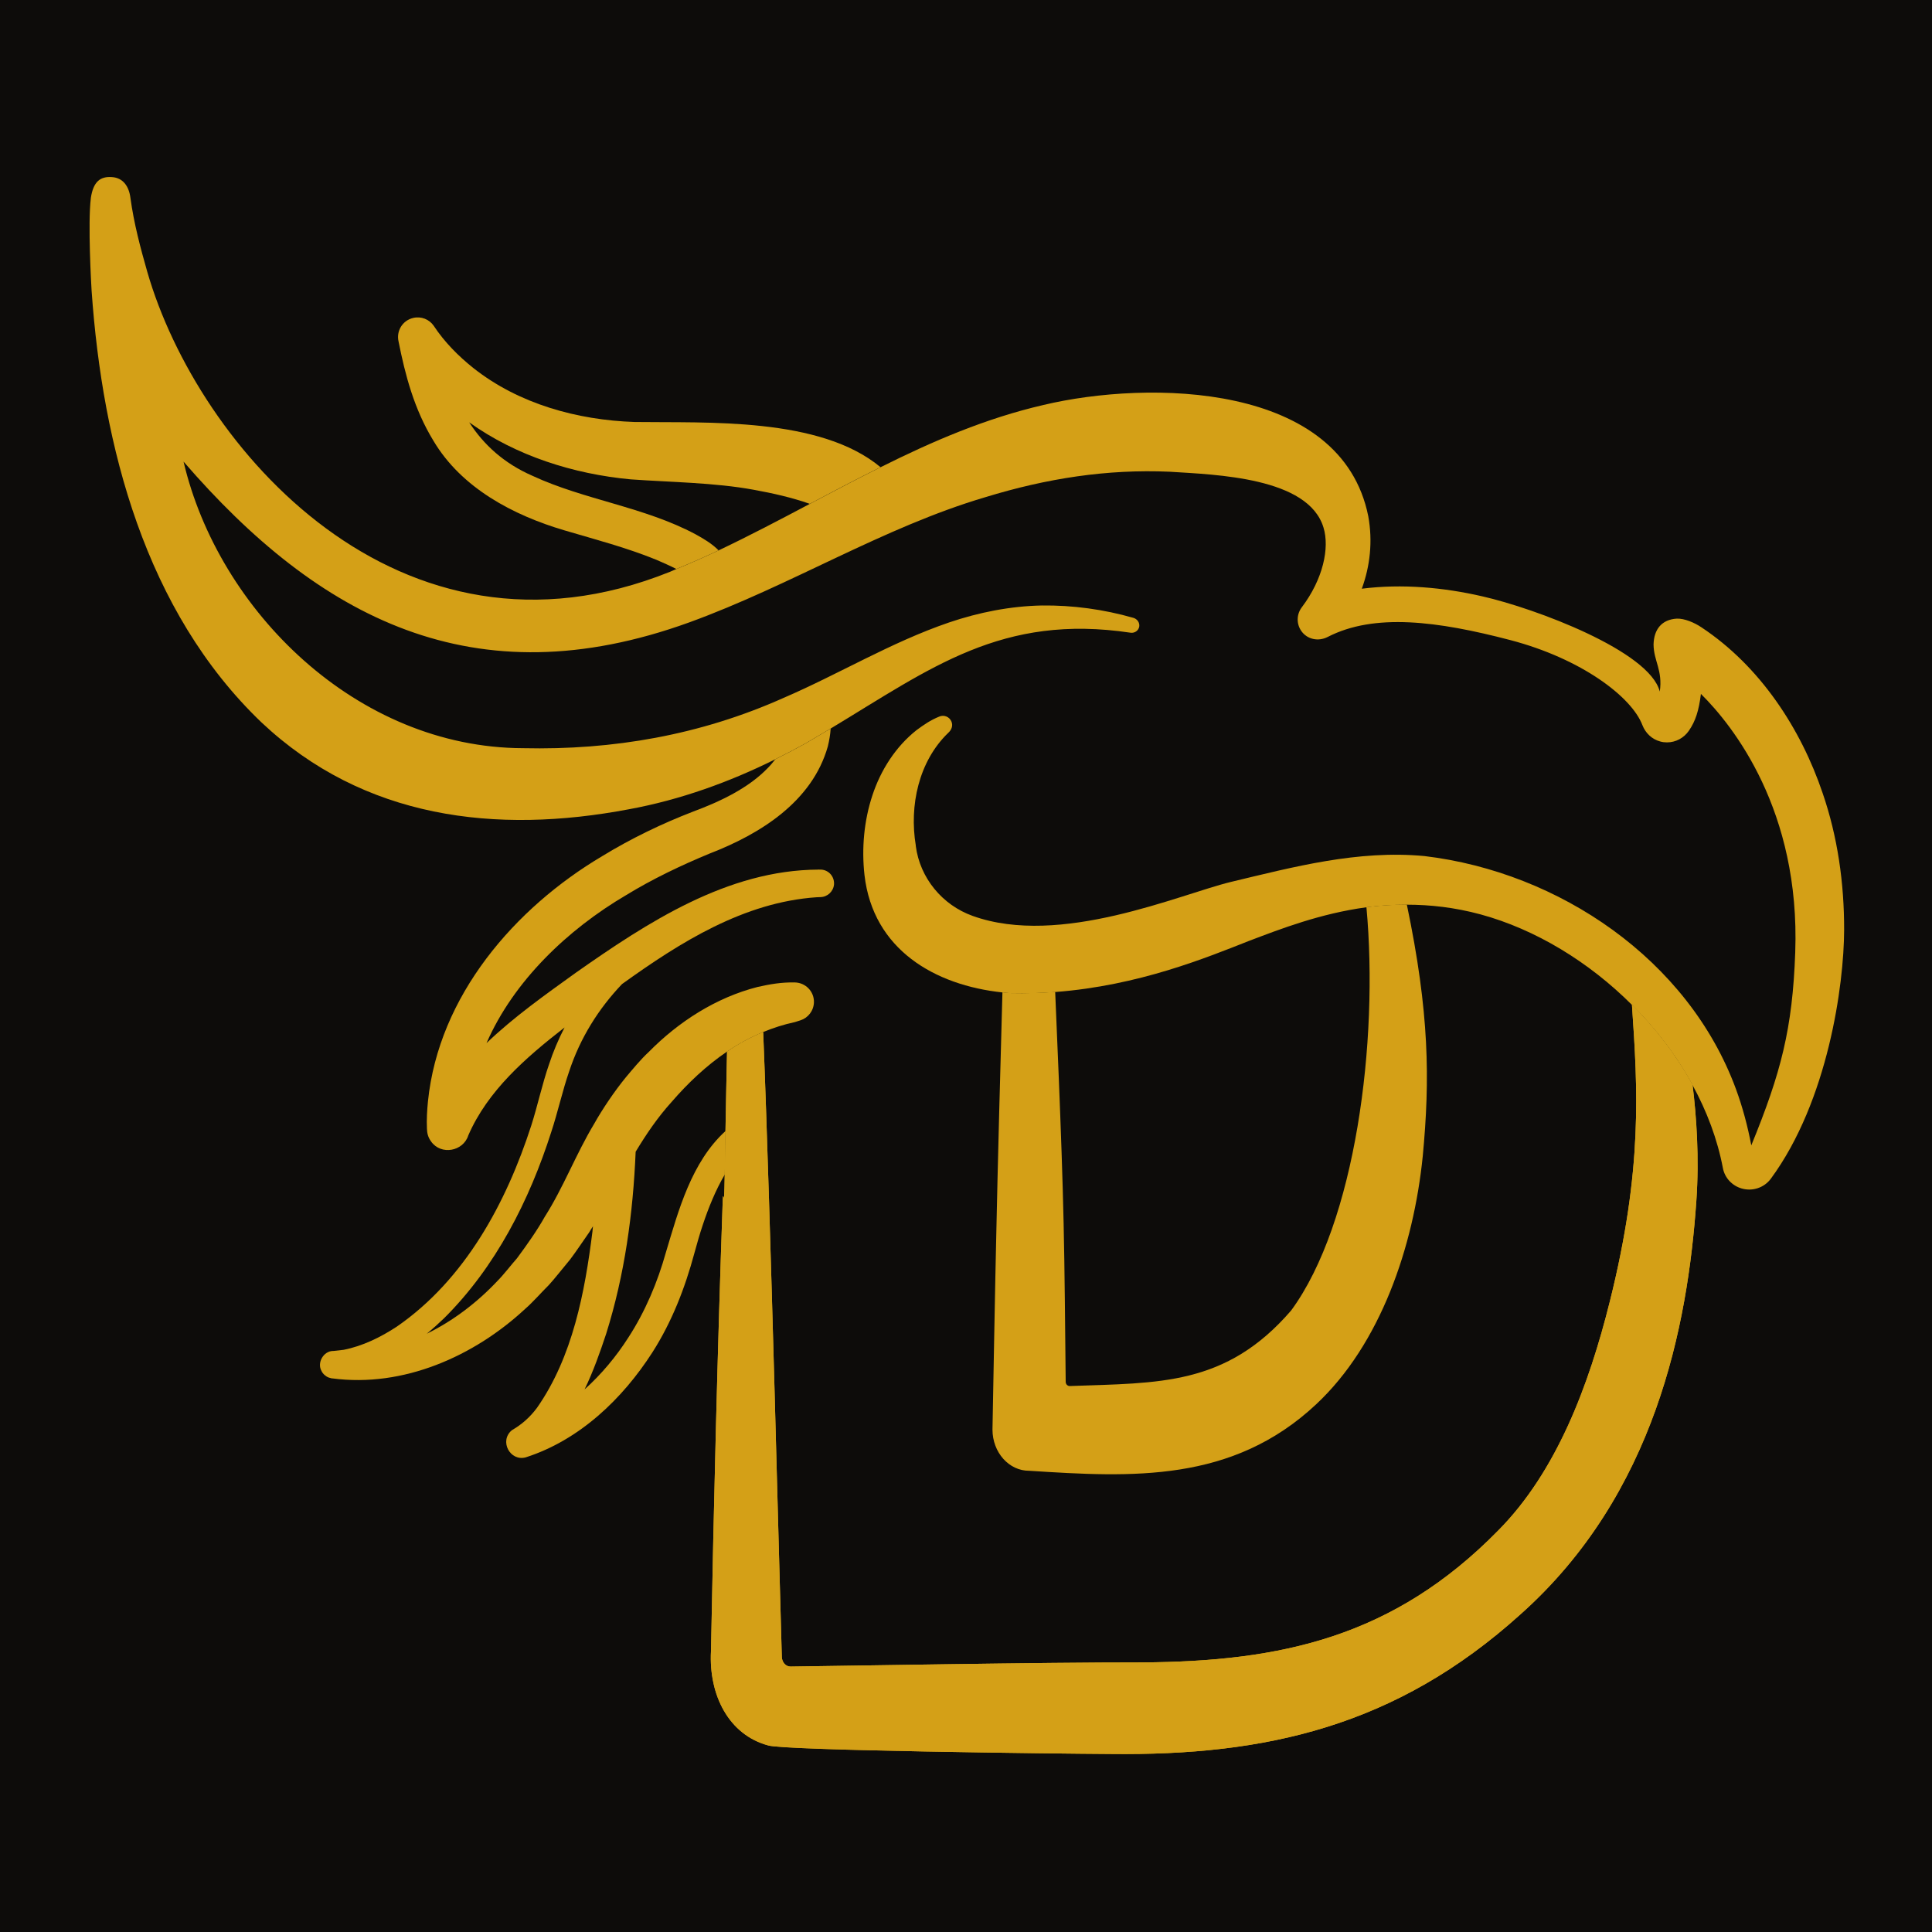
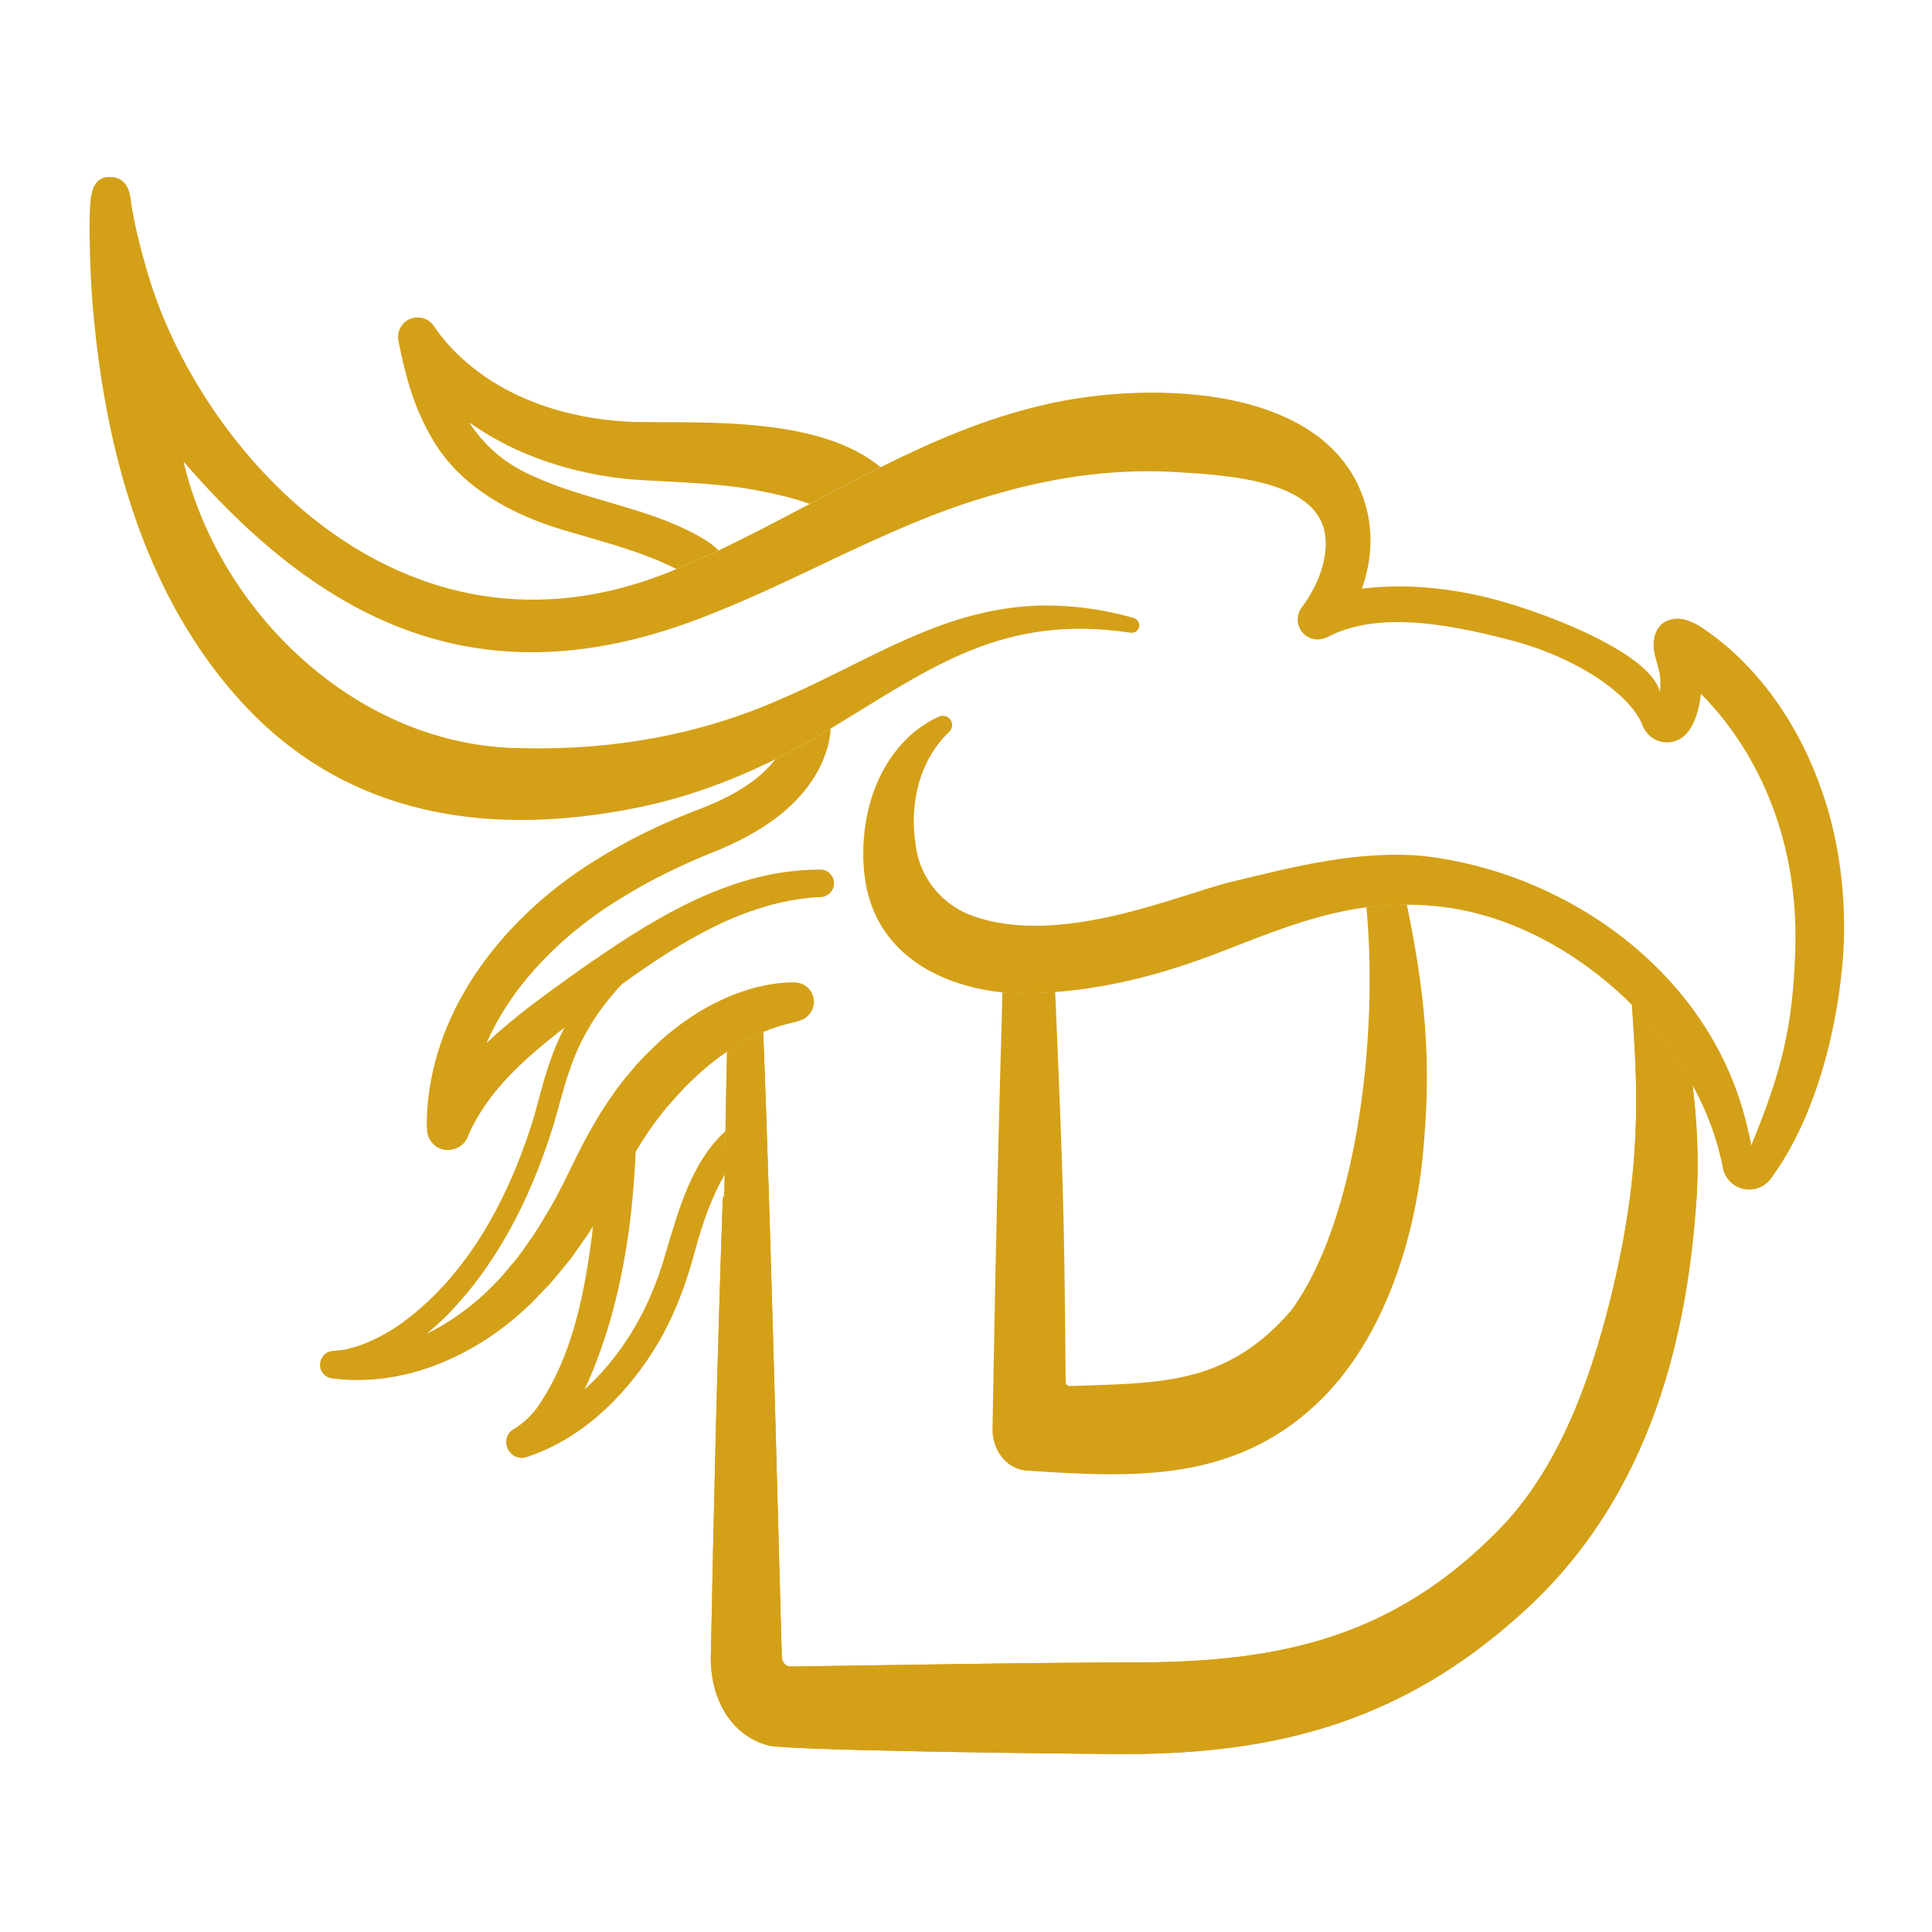
<svg xmlns="http://www.w3.org/2000/svg" viewBox="30.69 11.08 456 456" fill="#D4A017" role="img" aria-label="Djaunt">
-   <rect x="30.69" y="11.08" width="456" height="456" fill="#0D0C0A" />
  <g>
    <g>
      <path d="M444.83,286.32c0-0.02-0.02-0.05-0.02-0.08C444.82,286.33,444.84,286.4,444.83,286.32z" />
      <path d="M187.88,306.6c-1.99,7.13-4.89,14.01-8.87,20.15c-2.84,4.46-6.39,8.72-10.34,12.26c2.08-4.31,3.67-8.84,5.08-13.09    c4.4-14.01,6.36-28.47,6.97-43c2.51-4.16,5.23-8.17,8.5-11.77c3.85-4.46,8.23-8.59,13.06-11.86c2.69-1.84,5.54-3.36,8.53-4.62    c2.38-0.98,4.89-1.8,7.49-2.35l1.35-0.43c1.77-0.58,3.09-2.23,3.15-4.25c0.06-2.54-1.96-4.62-4.5-4.68    c-3.21-0.06-5.81,0.4-8.81,1.07c-9.82,2.51-18.65,8.2-25.69,15.35c-1.86,1.71-3.79,4.07-5.41,5.99c-2.6,3.18-5.47,7.4-7.46,10.95    c-4.31,7.16-7.25,15.02-11.65,21.93c-1.8,3.24-4.37,6.85-6.57,9.82c-1.44,1.62-3.09,3.82-4.59,5.32    c-4.74,5.05-10.43,9.42-16.7,12.48c1.44-1.19,2.81-2.42,4.13-3.7c12.14-12.08,20.09-27.77,25.26-43.94    c1.5-4.53,2.66-9.79,4.22-14.28c2.6-7.89,6.94-14.8,12.48-20.61c13.79-9.91,28.78-19.33,45.96-20.49c0.27,0,0.55-0.03,0.86-0.03    c1.65-0.03,3.06-1.32,3.21-3c0.12-1.8-1.19-3.36-3-3.49h-0.52v-0.03c-0.06,0-0.12,0.03-0.18,0.03    c-21.44,0.09-40.31,12.45-57.25,24.34c-7,5.05-14.56,10.37-21.07,16.61c6.42-14.71,19.21-26.85,32.94-34.92    c6.24-3.82,13.03-7.06,19.79-9.85c11.8-4.56,24.13-12.17,27.83-25.26c0.34-1.41,0.58-2.78,0.67-4.22    c-1.9,1.13-3.85,2.29-5.84,3.46c-2.35,1.31-4.77,2.57-7.22,3.79c-0.55,0.7-1.1,1.38-1.71,1.99c-4.59,4.83-11.35,8.01-17.71,10.37    c-7.37,2.84-14.65,6.36-21.41,10.49c-20.73,12.29-38.62,33-41.16,57.89c-0.21,2.14-0.34,4.28-0.24,6.48    c0.03,1.01,0.24,1.99,0.98,3c2.35,3.33,7.61,2.32,8.78-1.44c4.59-10.55,13.49-18.29,22.72-25.47c-1.44,2.78-2.69,5.72-3.67,8.72    c-1.59,4.56-2.72,9.85-4.19,14.43c-5.9,18.26-15.66,36.36-31.74,47.46c-3.82,2.51-8.07,4.59-12.54,5.47l-2.14,0.24l-0.27,0.03    h-0.12c-2.2,0.03-3.82,2.75-2.69,4.74c0.31,0.67,1.01,1.28,1.68,1.53c0.67,0.21,0.8,0.21,0.83,0.21h0.09    c16.67,2.2,33.39-5.2,45.44-16.39c1.84-1.59,3.85-3.91,5.59-5.63c1.16-1.22,3.95-4.77,5.05-6.06c1.53-2.02,3.06-4.37,4.53-6.45    c0.27-0.46,0.55-0.92,0.86-1.38c-0.06,0.4-0.09,0.8-0.12,1.19c-1.8,14.4-4.68,29.63-13.09,41.65c-1.68,2.26-3.61,3.95-5.93,5.29    c-3.06,2.54-0.43,7.4,3.24,6.42c12.72-4.07,22.87-13.82,29.91-24.77c4.62-7.22,7.71-15.23,9.91-23.39    c0.58-2.11,1.28-4.62,1.99-6.7c1.35-4.07,3.06-8.29,5.2-11.9c0.06-3.39,0.12-6.88,0.18-10.28    C193.87,285.35,190.81,296.85,187.88,306.6z M132.07,275.74l-0.03,0.06C132.06,275.76,131.97,275.98,132.07,275.74    c0-0.02,0.01-0.03,0.02-0.04C132.08,275.71,132.08,275.72,132.07,275.74z" />
      <path d="M132.04,275.8l0.03-0.06c0.01-0.01,0.01-0.03,0.02-0.04c-0.01,0.01-0.01,0.02-0.02,0.04    C131.97,275.98,132.06,275.76,132.04,275.8z" />
      <path d="M194.85,137.18c-12.14-6.48-26.21-8.1-38.47-13.79c-6.73-2.94-11.5-7.31-14.95-12.63c11.07,7.92,24.62,12.2,38.1,13.46    c9.36,0.67,19.82,0.76,29.02,2.45c4.56,0.83,9.05,1.84,13.27,3.33c5.54-2.94,11.1-5.87,16.7-8.65    c-14.28-11.9-40.95-10.43-58.07-10.67c-13.49-0.46-27.28-4.25-37.98-12.69c-3.61-2.87-6.88-6.18-9.42-10.03    c-1.04-1.5-2.94-2.29-4.83-1.84c-2.51,0.58-4.04,3.06-3.46,5.57c1.56,7.86,3.67,15.96,8.23,23.42    c6.64,11.19,18.87,17.58,30.86,21.13c7.55,2.23,14.65,4.07,21.77,6.97c1.59,0.7,3.18,1.38,4.71,2.17c3.36-1.38,6.67-2.84,9.97-4.4    C198.73,139.39,196.74,138.22,194.85,137.18z" />
      <path d="M410.66,318.22c-4.98,20-12.63,40.24-26.33,54.07c-24.77,25.26-51.34,30.95-84.07,31.16    c-23.18-0.03-72.48,0.86-82.96,0.98c-1.1,0.03-2.02-0.98-2.08-2.23c-0.46-14.4-2.63-103.88-4.4-147.52    c-3,1.25-5.84,2.78-8.53,4.62c-0.12,5.05-0.24,11.71-0.37,18.75c-0.06,3.39-0.12,6.88-0.18,10.28c-0.15,10.43-0.34,1.83-0.49,6.73    c-1.22,35.23-2.08,70.49-2.75,105.72c-0.55,10.37,4.19,19.75,13.49,22.26c3.49,1.19,68.41,1.96,80.85,2.02    c36.54,0.43,67.34-6.45,96.7-32.94c31.86-28.38,39.49-68.13,41.53-97.61c0.71-10.25,0.03-19.88-0.89-27.34    c-3.76-6.91-8.65-13.3-14.31-18.93C417.23,268.13,418.45,287.03,410.66,318.22z" />
      <path d="M460.87,198.25c-5.14-15.2-14.74-29.91-28.56-39.08c-1.71-1.16-4.07-2.14-5.84-2.08c-3.58,0.21-5.41,2.54-5.5,6.09    c0.03,3.94,2.2,6.05,1.47,11.13c-2.38-9.54-29.33-19.63-41.89-22.48c-9.17-2.11-18.93-3-28.44-1.8c1.96-5.35,2.6-11.19,1.53-17.09    c-6.33-31.65-51.83-32.2-76.69-26.27c-13.52,3.12-26.12,8.53-38.41,14.68c-5.6,2.78-11.16,5.72-16.7,8.65    c-7.16,3.79-14.31,7.55-21.53,10.98c-3.3,1.56-6.61,3.03-9.97,4.4c-0.49,0.21-0.98,0.43-1.47,0.64    c-64,25.78-111.53-29.51-123.42-70.79c-1.62-5.66-3.15-11.41-3.97-17.4c-0.34-2.84-1.81-4.8-4.37-4.95    c-2.81-0.21-4.4,1.13-4.98,4.92c0,0.03,0,0.03,0,0.06c-0.73,5.93,0.09,20.49,0.18,21.83c2.57,36.73,12.66,75.63,40.09,101.89    c24.16,22.75,55.32,26.48,86.82,20.49c11.96-2.2,23.64-6.39,34.49-11.8c2.45-1.22,4.86-2.48,7.22-3.79    c1.99-1.16,3.95-2.32,5.84-3.46c23.64-14.25,40.4-27.16,70.79-22.6c0.95,0.12,1.84-0.49,2.02-1.44c0.15-0.95-0.49-1.83-1.41-2.08    c-6.97-1.99-14.28-3-21.59-2.91c-7.43,0.15-14.86,1.62-21.9,4.01c-13.7,4.68-26.02,12.2-39.05,17.8    c-19.63,8.78-40.3,12.35-61.5,11.87c-39.24-0.12-71.86-32.45-80.12-67.64c31.92,36.94,68.53,56.36,119.36,37.95    c24.01-8.72,45.78-22.42,69.85-29.54c14.53-4.46,28.78-6.67,43.55-6.02c10.98,0.7,32.72,1.31,36.3,13.18    c1.47,4.8-0.09,12.17-5.14,18.84c-1.22,1.62-1.28,3.85-0.12,5.54c1.38,2.02,4.04,2.57,6.24,1.44c11.04-5.69,25.93-3.76,43.09,0.73    c16.79,4.4,28.65,13.39,31.19,20.06c0.73,1.9,2.26,3.36,4.22,3.88c0.52,0.15,1.07,0.21,1.59,0.21c2.05,0,3.97-1.01,5.17-2.75    c1.56-2.26,2.35-4.74,2.84-8.69c7.61,7.52,23.46,27.52,22.26,60.98c-0.64,18.07-3.36,28.44-10.37,45.57    c-0.86-4.53-2.05-9.02-3.64-13.33c-11.25-30.52-41.71-51.16-73.52-54.95c-15.72-1.47-30.89,2.57-45.72,6.12    c-12.08,2.94-40.24,15.44-60.89,8.01c-7.19-2.57-12.45-8.96-13.43-16.51v-0.12c-1.56-9.36,0.67-19.85,7.65-26.57    c0.76-0.67,1.19-1.68,0.76-2.69c-0.46-1.1-1.74-1.65-2.87-1.16c-2.11,0.86-3.64,1.93-5.38,3.21c-4.92,3.91-8.44,9.42-10.4,15.38    c-1.99,5.99-2.57,12.54-1.87,18.81c2.02,17.61,16.61,26.02,32.57,27.71c0.64,0.06,1.31,0.15,1.96,0.18    c3.61,0.09,7.1-0.03,10.49-0.28c19.75-1.5,35.81-8.16,45.78-12.08c7.4-2.81,16.79-6.45,27.67-7.92c3.06-0.4,6.24-0.61,9.54-0.61    c5.5,0,11.31,0.64,17.4,2.29c12.94,3.52,25.56,11.19,35.72,21.35c5.66,5.63,10.55,12.02,14.31,18.93    c3.39,6.21,5.87,12.78,7.16,19.57c0.43,2.32,2.14,4.16,4.4,4.83c2.57,0.76,5.35-0.15,6.94-2.32    c13.49-18.35,17.25-45.75,17.28-58.68C465.98,219.45,464.39,208.47,460.87,198.25z" />
      <path d="M264.94,348.5c0,5.38,3.89,9.76,8.69,9.72c24.22,1.56,47.92,2.87,67.74-15.72c15.11-14.16,22.96-37.08,25.13-58.58    c1.71-18.1,1.57-33.81-3.76-59.34c-3.3,0-6.48,0.21-9.54,0.61c2.94,31.74-2.6,74.56-17.77,95.2    c-15.38,17.83-31.16,17.06-52.26,17.83c-0.52,0-0.95-0.43-0.95-1.01c-0.12-11.44-0.24-26.76-0.49-37.43    c-0.43-20.46-1.9-51.65-1.99-54.59c-3.39,0.24-6.88,0.37-10.49,0.28c-0.64-0.03-1.31-0.12-1.96-0.18    c-0.37,12.87-1.19,43.91-1.44,56.6C265.64,309.97,264.94,348.5,264.94,348.5z" />
    </g>
  </g>
  <path d="M410.66,318.22c-4.98,20-12.63,40.24-26.33,54.07c-24.77,25.26-51.34,30.95-84.07,31.16c-23.18-0.03-72.48,0.86-82.96,0.98  c-1.1,0.03-2.02-0.98-2.08-2.23c-0.46-14.4-2.63-103.88-4.4-147.52c-3,1.25-5.84,2.78-8.53,4.62c-0.12,5.05-0.24,11.71-0.37,18.75  c-0.06,3.39-0.12,6.88-0.18,10.28c-0.15,10.43-0.34,1.83-0.49,6.73c-1.22,35.23-2.08,70.49-2.75,105.72  c-0.55,10.37,4.19,19.75,13.49,22.26c3.49,1.19,68.41,1.96,80.85,2.02c36.54,0.43,67.34-6.45,96.7-32.94  c31.86-28.38,39.49-68.13,41.53-97.61c0.71-10.25,0.03-19.88-0.89-27.34c-3.76-6.91-8.65-13.3-14.31-18.93  C417.23,268.13,418.45,287.03,410.66,318.22z" />
</svg>
